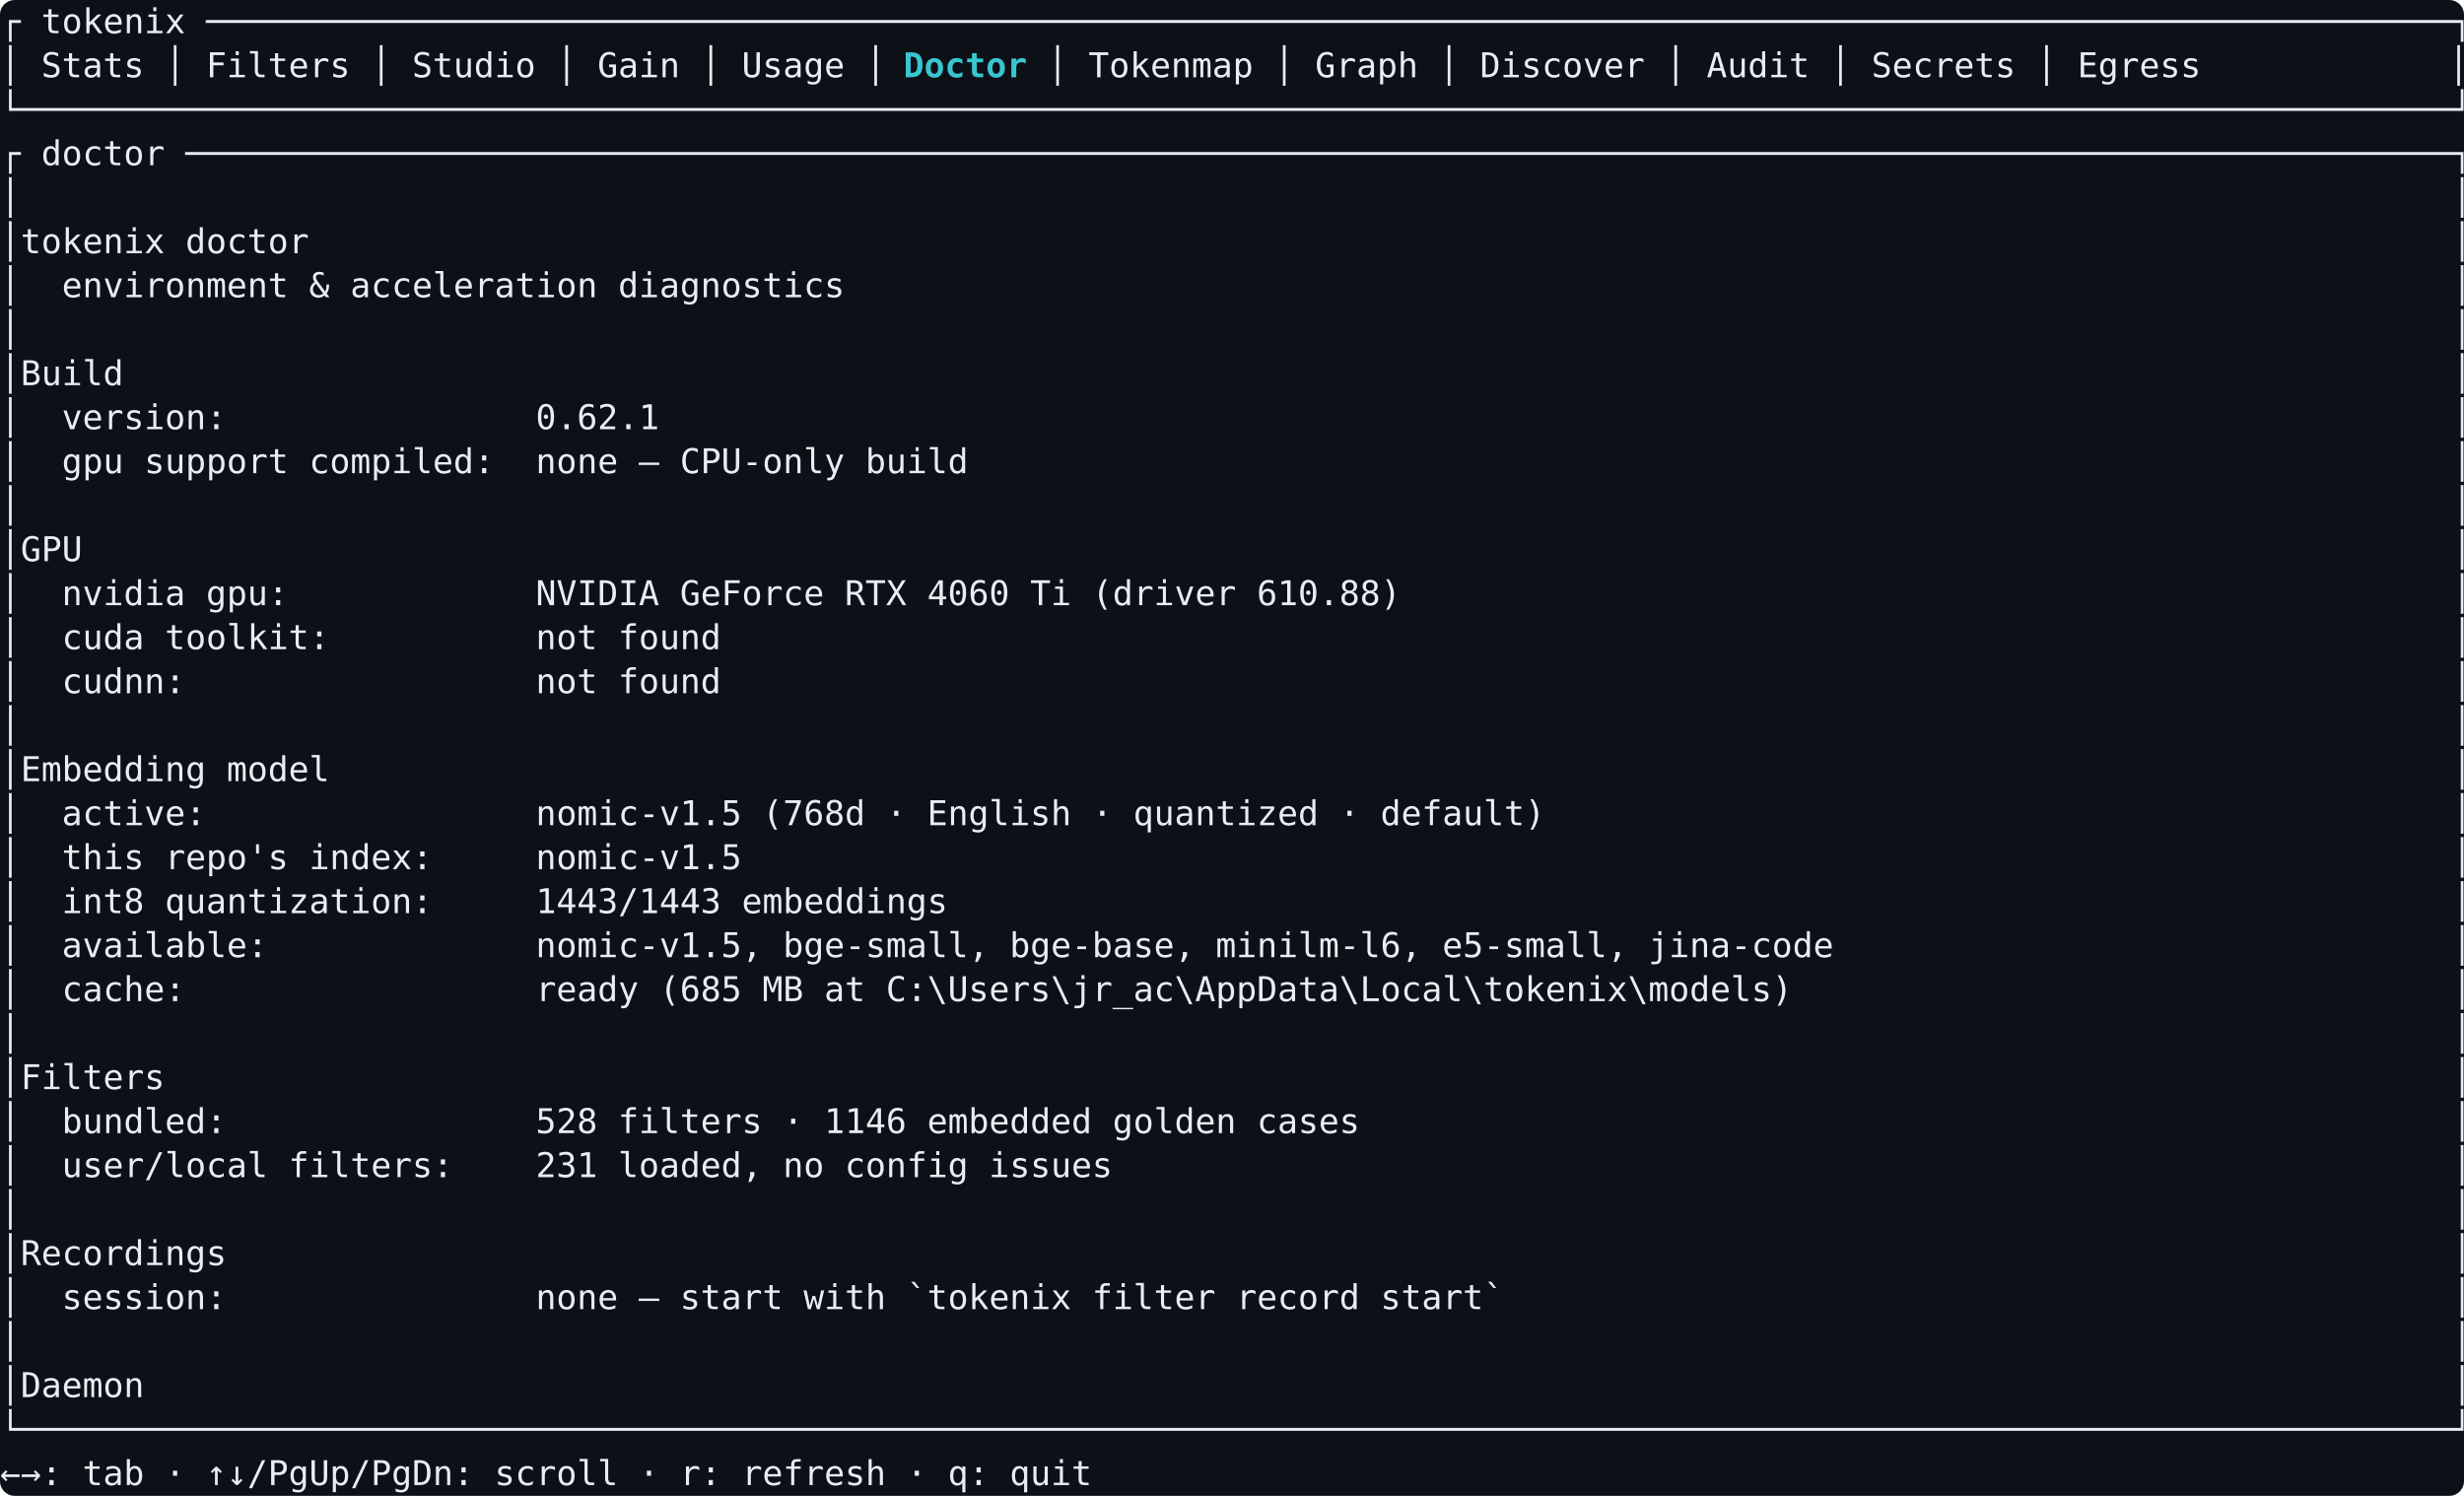
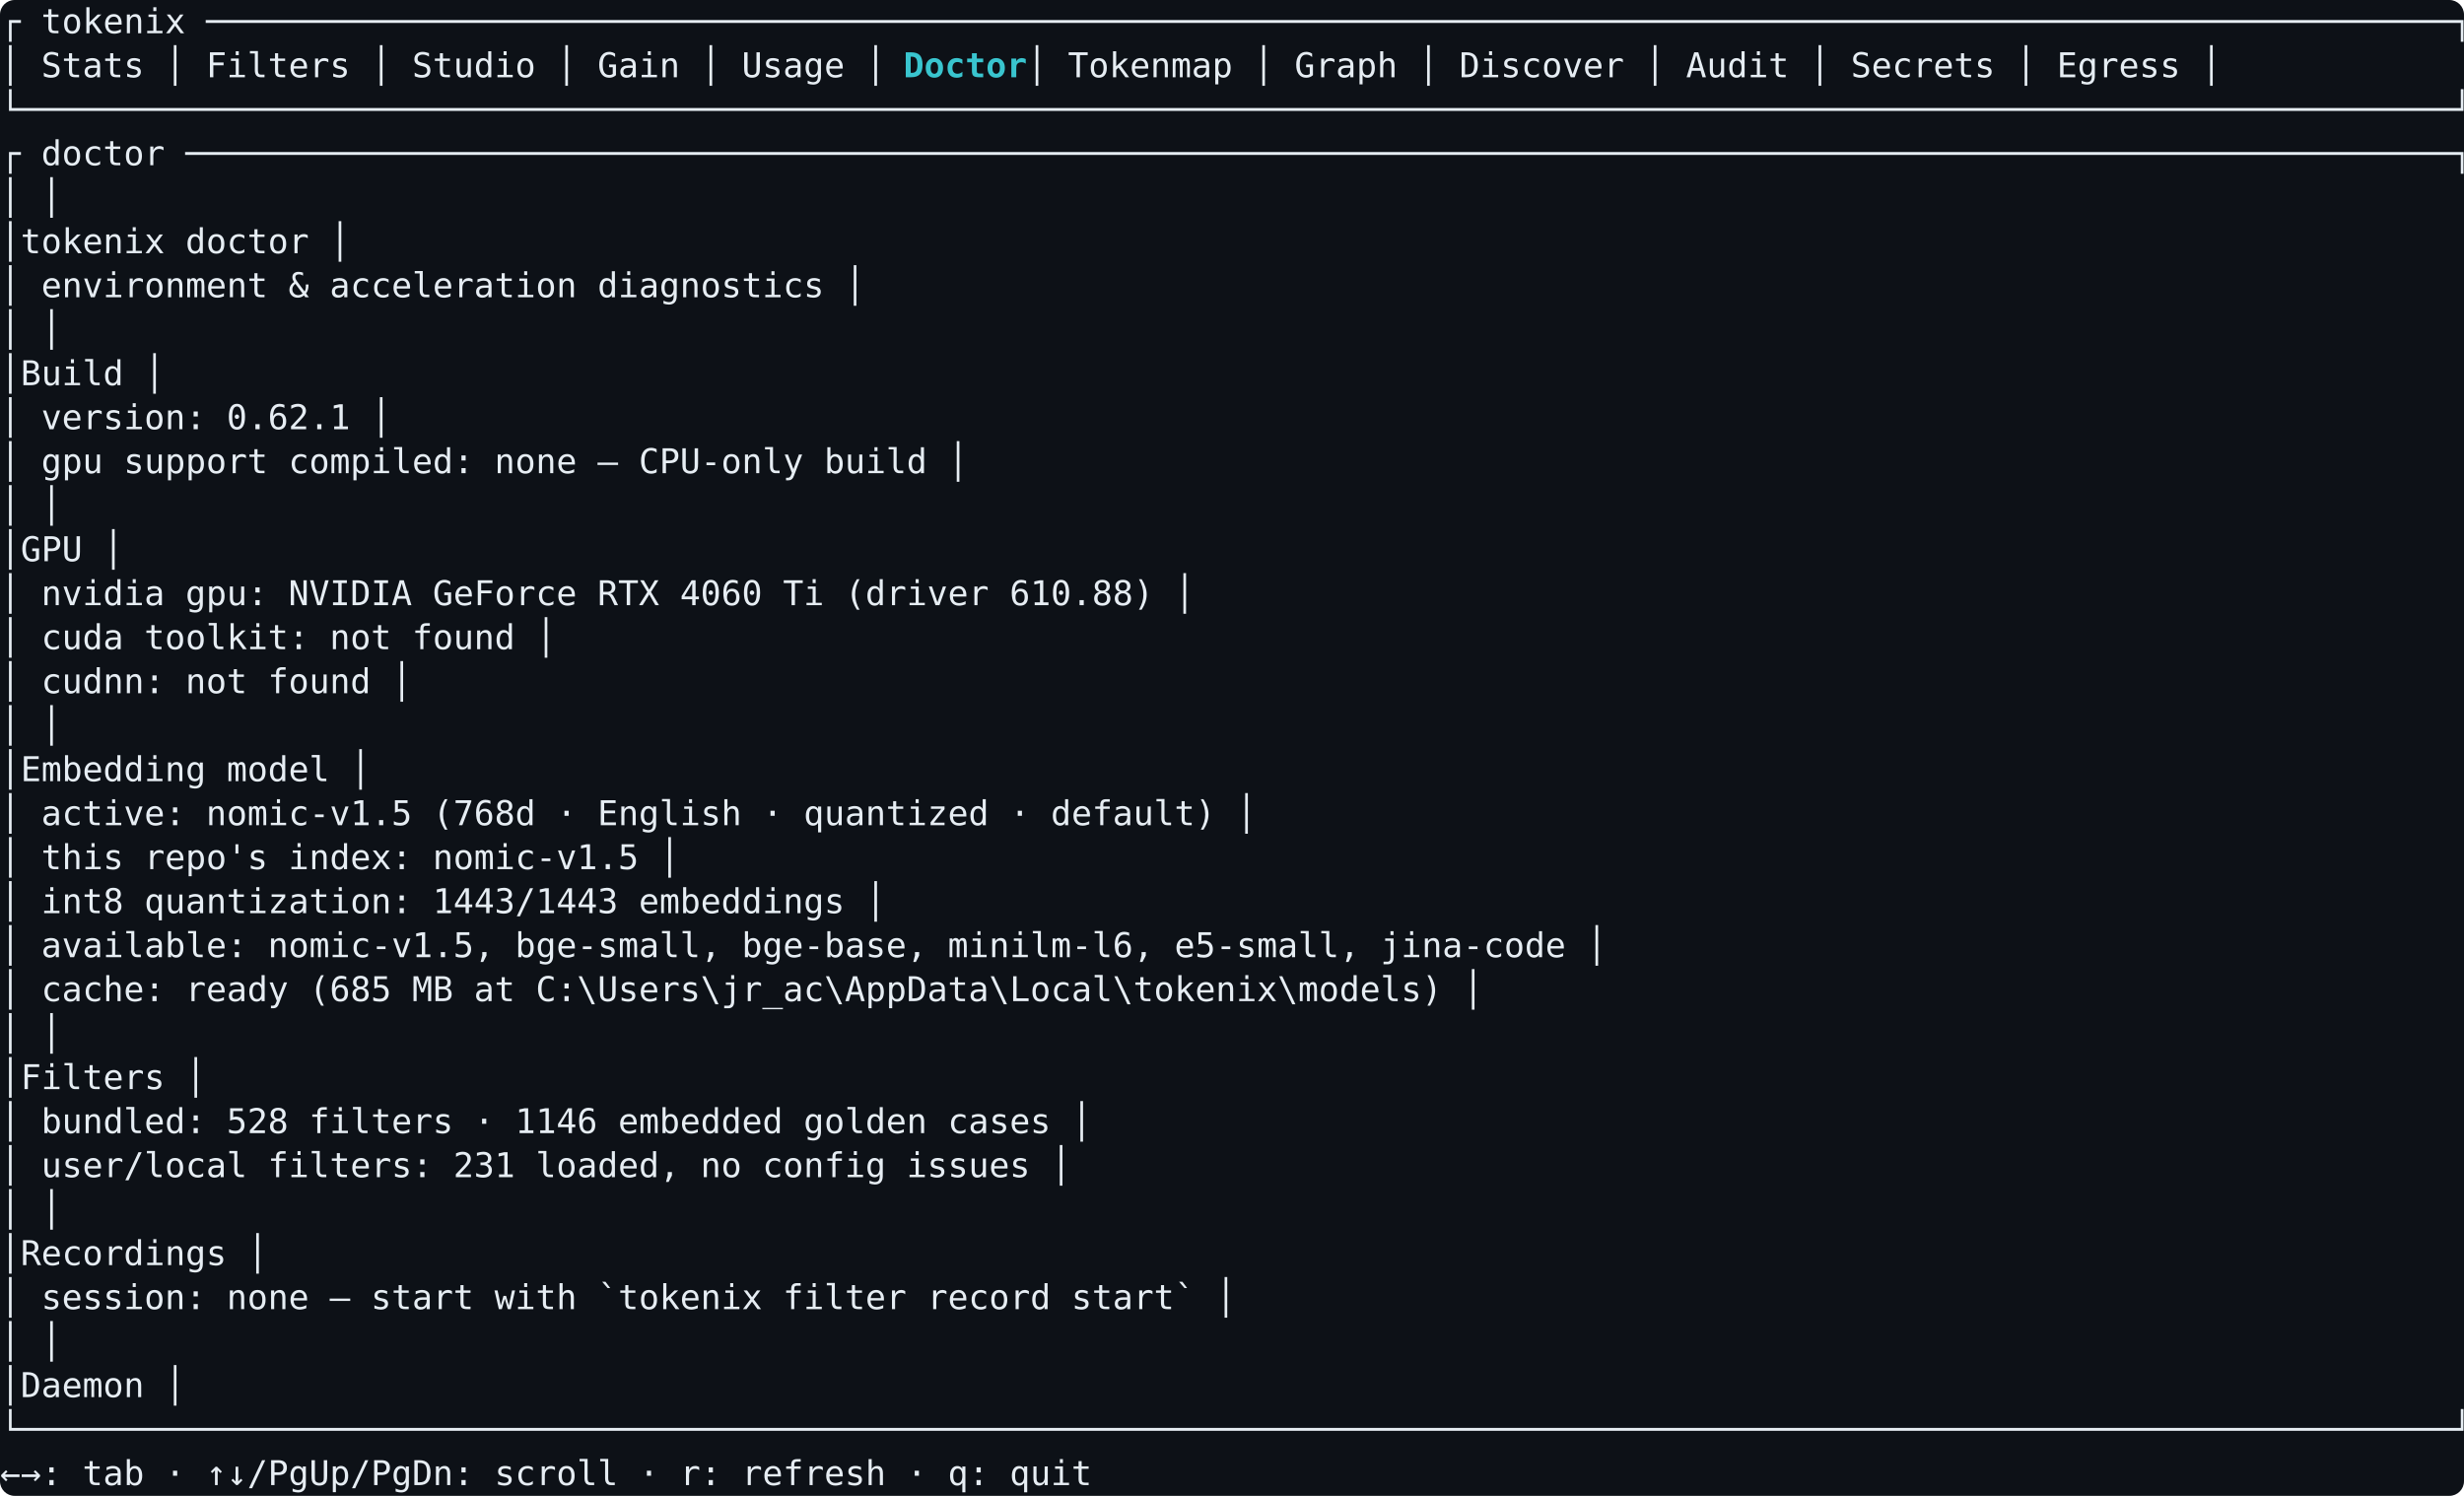
- <svg xmlns="http://www.w3.org/2000/svg" viewBox="0 0 1008 612" width="1008" height="612" font-family="ui-monospace,'SF Mono','Cascadia Mono',Consolas,'DejaVu Sans Mono',monospace" font-size="14">
-   <rect width="100%" height="100%" rx="6" fill="#0d1117" />
-   <text xml:space="preserve" x="0.00" y="13.60" fill="#e6edf3">┌ tokenix ─────────────────────────────────────────────────────────────────────────────────────────────────────────────┐</text>
-   <text xml:space="preserve" x="0.00" y="31.60" fill="#e6edf3">│ Stats │ Filters │ Studio │ Gain │ Usage │ </text>
-   <text xml:space="preserve" x="369.60" y="31.60" fill="#39c5cf" font-weight="bold">Doctor</text>
-   <text xml:space="preserve" x="420.00" y="31.60" fill="#e6edf3"> │ Tokenmap │ Graph │ Discover │ Audit │ Secrets │ Egress            │</text>
-   <text xml:space="preserve" x="0.00" y="49.60" fill="#e6edf3">└──────────────────────────────────────────────────────────────────────────────────────────────────────────────────────┘</text>
-   <text xml:space="preserve" x="0.00" y="67.60" fill="#e6edf3">┌ doctor ──────────────────────────────────────────────────────────────────────────────────────────────────────────────┐</text>
-   <text xml:space="preserve" x="0.00" y="85.60" fill="#e6edf3">│                                                                                                                      │</text>
-   <text xml:space="preserve" x="0.00" y="103.60" fill="#e6edf3">│tokenix doctor                                                                                                        │</text>
-   <text xml:space="preserve" x="0.00" y="121.60" fill="#e6edf3">│  environment &amp; acceleration diagnostics                                                                              │</text>
-   <text xml:space="preserve" x="0.00" y="139.60" fill="#e6edf3">│                                                                                                                      │</text>
-   <text xml:space="preserve" x="0.00" y="157.60" fill="#e6edf3">│Build                                                                                                                 │</text>
-   <text xml:space="preserve" x="0.00" y="175.60" fill="#e6edf3">│  version:               0.62.1                                                                                       │</text>
-   <text xml:space="preserve" x="0.00" y="193.60" fill="#e6edf3">│  gpu support compiled:  none — CPU-only build                                                                        │</text>
-   <text xml:space="preserve" x="0.00" y="211.60" fill="#e6edf3">│                                                                                                                      │</text>
-   <text xml:space="preserve" x="0.00" y="229.60" fill="#e6edf3">│GPU                                                                                                                   │</text>
-   <text xml:space="preserve" x="0.00" y="247.60" fill="#e6edf3">│  nvidia gpu:            NVIDIA GeForce RTX 4060 Ti (driver 610.88)                                                   │</text>
-   <text xml:space="preserve" x="0.00" y="265.60" fill="#e6edf3">│  cuda toolkit:          not found                                                                                    │</text>
-   <text xml:space="preserve" x="0.00" y="283.60" fill="#e6edf3">│  cudnn:                 not found                                                                                    │</text>
-   <text xml:space="preserve" x="0.00" y="301.60" fill="#e6edf3">│                                                                                                                      │</text>
-   <text xml:space="preserve" x="0.00" y="319.60" fill="#e6edf3">│Embedding model                                                                                                       │</text>
-   <text xml:space="preserve" x="0.00" y="337.60" fill="#e6edf3">│  active:                nomic-v1.5 (768d · English · quantized · default)                                            │</text>
-   <text xml:space="preserve" x="0.00" y="355.60" fill="#e6edf3">│  this repo's index:     nomic-v1.5                                                                                   │</text>
-   <text xml:space="preserve" x="0.00" y="373.60" fill="#e6edf3">│  int8 quantization:     1443/1443 embeddings                                                                         │</text>
-   <text xml:space="preserve" x="0.00" y="391.60" fill="#e6edf3">│  available:             nomic-v1.5, bge-small, bge-base, minilm-l6, e5-small, jina-code                              │</text>
-   <text xml:space="preserve" x="0.00" y="409.60" fill="#e6edf3">│  cache:                 ready (685 MB at C:\Users\jr_ac\AppData\Local\tokenix\models)                                │</text>
-   <text xml:space="preserve" x="0.00" y="427.60" fill="#e6edf3">│                                                                                                                      │</text>
-   <text xml:space="preserve" x="0.00" y="445.60" fill="#e6edf3">│Filters                                                                                                               │</text>
-   <text xml:space="preserve" x="0.00" y="463.60" fill="#e6edf3">│  bundled:               528 filters · 1146 embedded golden cases                                                     │</text>
-   <text xml:space="preserve" x="0.00" y="481.60" fill="#e6edf3">│  user/local filters:    231 loaded, no config issues                                                                 │</text>
-   <text xml:space="preserve" x="0.00" y="499.60" fill="#e6edf3">│                                                                                                                      │</text>
-   <text xml:space="preserve" x="0.00" y="517.60" fill="#e6edf3">│Recordings                                                                                                            │</text>
-   <text xml:space="preserve" x="0.00" y="535.60" fill="#e6edf3">│  session:               none — start with `tokenix filter record start`                                              │</text>
-   <text xml:space="preserve" x="0.00" y="553.60" fill="#e6edf3">│                                                                                                                      │</text>
-   <text xml:space="preserve" x="0.00" y="571.60" fill="#e6edf3">│Daemon                                                                                                                │</text>
-   <text xml:space="preserve" x="0.00" y="589.60" fill="#e6edf3">└──────────────────────────────────────────────────────────────────────────────────────────────────────────────────────┘</text>
-   <text xml:space="preserve" x="0.00" y="607.60" fill="#e6edf3">←→: tab · ↑↓/PgUp/PgDn: scroll · r: refresh · q: quit                                                                   </text>
+ <svg xmlns="http://www.w3.org/2000/svg" width="1008" height="612" font-family="ui-monospace,'SF Mono','Cascadia Mono',Consolas,'DejaVu Sans Mono',monospace" font-size="14" viewBox="0 0 1008 612">
+   <rect width="100%" height="100%" fill="#0d1117" rx="6" />
+   <text x="0" y="13.6" fill="#e6edf3" xml:space="preserve">┌ tokenix ─────────────────────────────────────────────────────────────────────────────────────────────────────────────┐</text>
+   <text x="0" y="31.6" fill="#e6edf3" xml:space="preserve">│ Stats │ Filters │ Studio │ Gain │ Usage │</text>
+   <text x="369.6" y="31.6" fill="#39c5cf" font-weight="bold" xml:space="preserve">Doctor</text>
+   <text x="420" y="31.6" fill="#e6edf3" xml:space="preserve">│ Tokenmap │ Graph │ Discover │ Audit │ Secrets │ Egress │</text>
+   <text x="0" y="49.6" fill="#e6edf3" xml:space="preserve">└──────────────────────────────────────────────────────────────────────────────────────────────────────────────────────┘</text>
+   <text x="0" y="67.6" fill="#e6edf3" xml:space="preserve">┌ doctor ──────────────────────────────────────────────────────────────────────────────────────────────────────────────┐</text>
+   <text x="0" y="85.6" fill="#e6edf3" xml:space="preserve">│ │</text>
+   <text x="0" y="103.6" fill="#e6edf3" xml:space="preserve">│tokenix doctor │</text>
+   <text x="0" y="121.6" fill="#e6edf3" xml:space="preserve">│ environment &amp; acceleration diagnostics │</text>
+   <text x="0" y="139.6" fill="#e6edf3" xml:space="preserve">│ │</text>
+   <text x="0" y="157.6" fill="#e6edf3" xml:space="preserve">│Build │</text>
+   <text x="0" y="175.6" fill="#e6edf3" xml:space="preserve">│ version: 0.62.1 │</text>
+   <text x="0" y="193.6" fill="#e6edf3" xml:space="preserve">│ gpu support compiled: none — CPU-only build │</text>
+   <text x="0" y="211.6" fill="#e6edf3" xml:space="preserve">│ │</text>
+   <text x="0" y="229.6" fill="#e6edf3" xml:space="preserve">│GPU │</text>
+   <text x="0" y="247.6" fill="#e6edf3" xml:space="preserve">│ nvidia gpu: NVIDIA GeForce RTX 4060 Ti (driver 610.88) │</text>
+   <text x="0" y="265.6" fill="#e6edf3" xml:space="preserve">│ cuda toolkit: not found │</text>
+   <text x="0" y="283.6" fill="#e6edf3" xml:space="preserve">│ cudnn: not found │</text>
+   <text x="0" y="301.6" fill="#e6edf3" xml:space="preserve">│ │</text>
+   <text x="0" y="319.6" fill="#e6edf3" xml:space="preserve">│Embedding model │</text>
+   <text x="0" y="337.6" fill="#e6edf3" xml:space="preserve">│ active: nomic-v1.5 (768d · English · quantized · default) │</text>
+   <text x="0" y="355.6" fill="#e6edf3" xml:space="preserve">│ this repo's index: nomic-v1.5 │</text>
+   <text x="0" y="373.6" fill="#e6edf3" xml:space="preserve">│ int8 quantization: 1443/1443 embeddings │</text>
+   <text x="0" y="391.6" fill="#e6edf3" xml:space="preserve">│ available: nomic-v1.5, bge-small, bge-base, minilm-l6, e5-small, jina-code │</text>
+   <text x="0" y="409.6" fill="#e6edf3" xml:space="preserve">│ cache: ready (685 MB at C:\Users\jr_ac\AppData\Local\tokenix\models) │</text>
+   <text x="0" y="427.6" fill="#e6edf3" xml:space="preserve">│ │</text>
+   <text x="0" y="445.6" fill="#e6edf3" xml:space="preserve">│Filters │</text>
+   <text x="0" y="463.6" fill="#e6edf3" xml:space="preserve">│ bundled: 528 filters · 1146 embedded golden cases │</text>
+   <text x="0" y="481.6" fill="#e6edf3" xml:space="preserve">│ user/local filters: 231 loaded, no config issues │</text>
+   <text x="0" y="499.6" fill="#e6edf3" xml:space="preserve">│ │</text>
+   <text x="0" y="517.6" fill="#e6edf3" xml:space="preserve">│Recordings │</text>
+   <text x="0" y="535.6" fill="#e6edf3" xml:space="preserve">│ session: none — start with `tokenix filter record start` │</text>
+   <text x="0" y="553.6" fill="#e6edf3" xml:space="preserve">│ │</text>
+   <text x="0" y="571.6" fill="#e6edf3" xml:space="preserve">│Daemon │</text>
+   <text x="0" y="589.6" fill="#e6edf3" xml:space="preserve">└──────────────────────────────────────────────────────────────────────────────────────────────────────────────────────┘</text>
+   <text x="0" y="607.6" fill="#e6edf3" xml:space="preserve">←→: tab · ↑↓/PgUp/PgDn: scroll · r: refresh · q: quit</text>
</svg>
